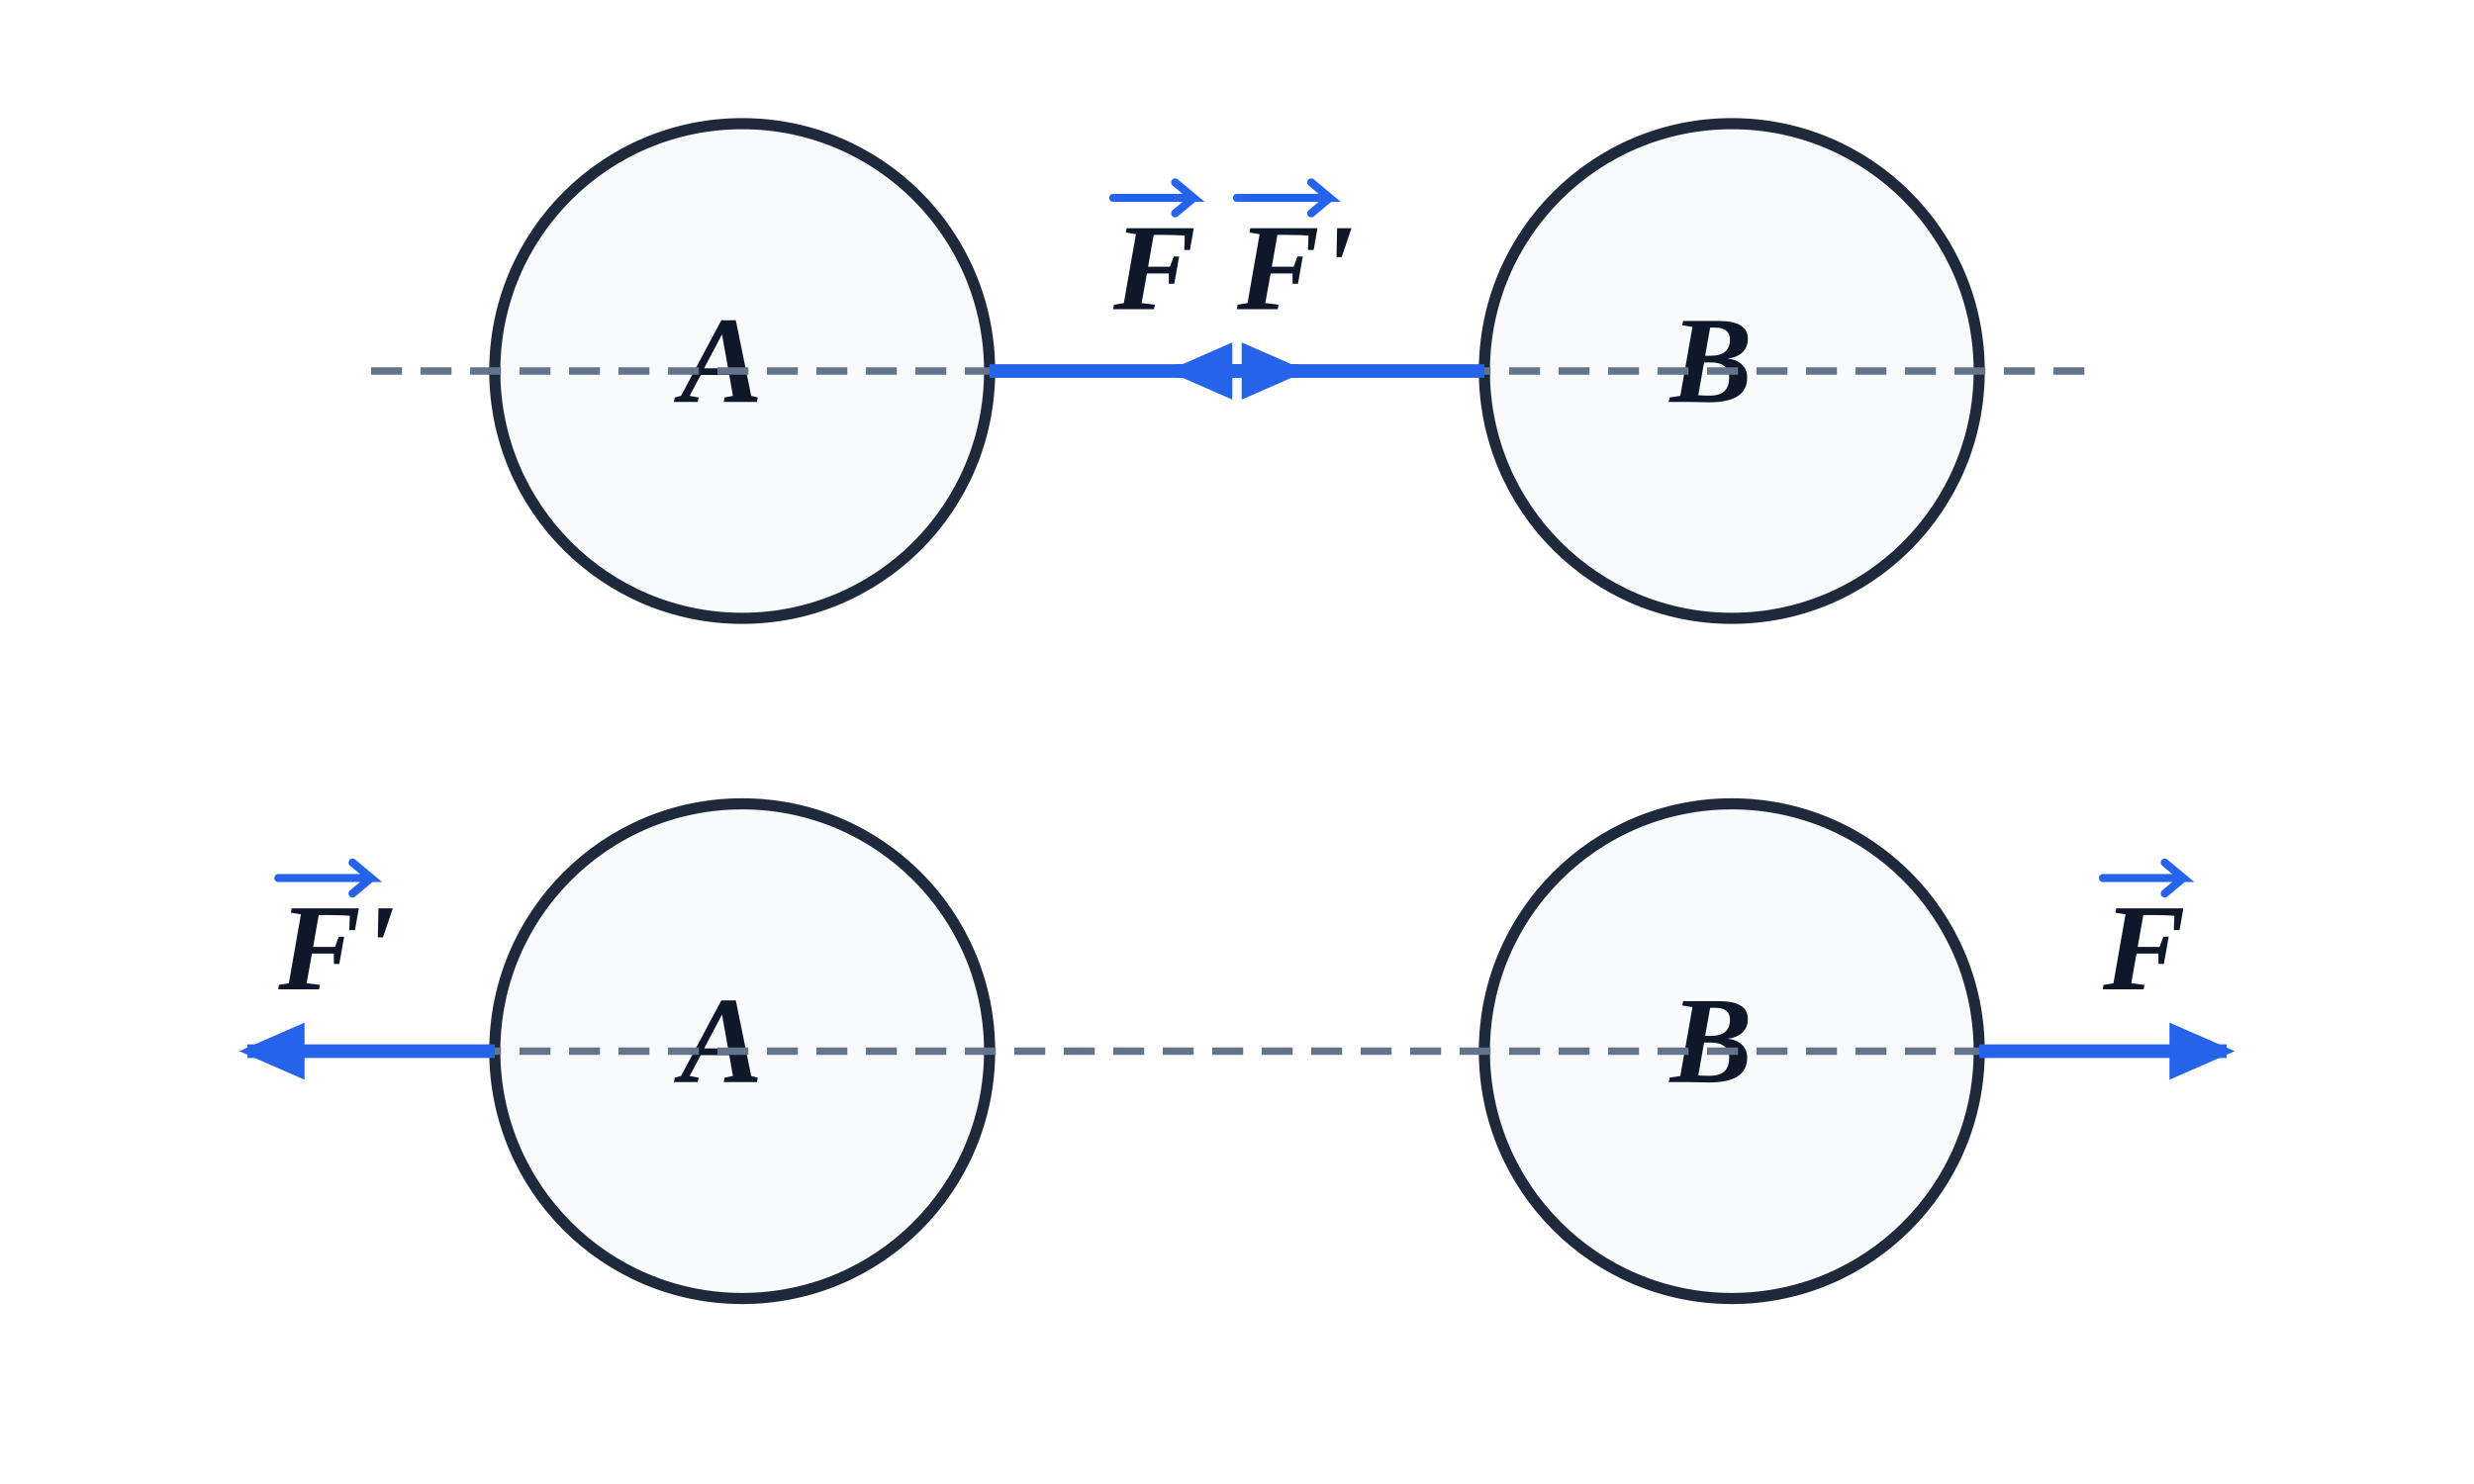
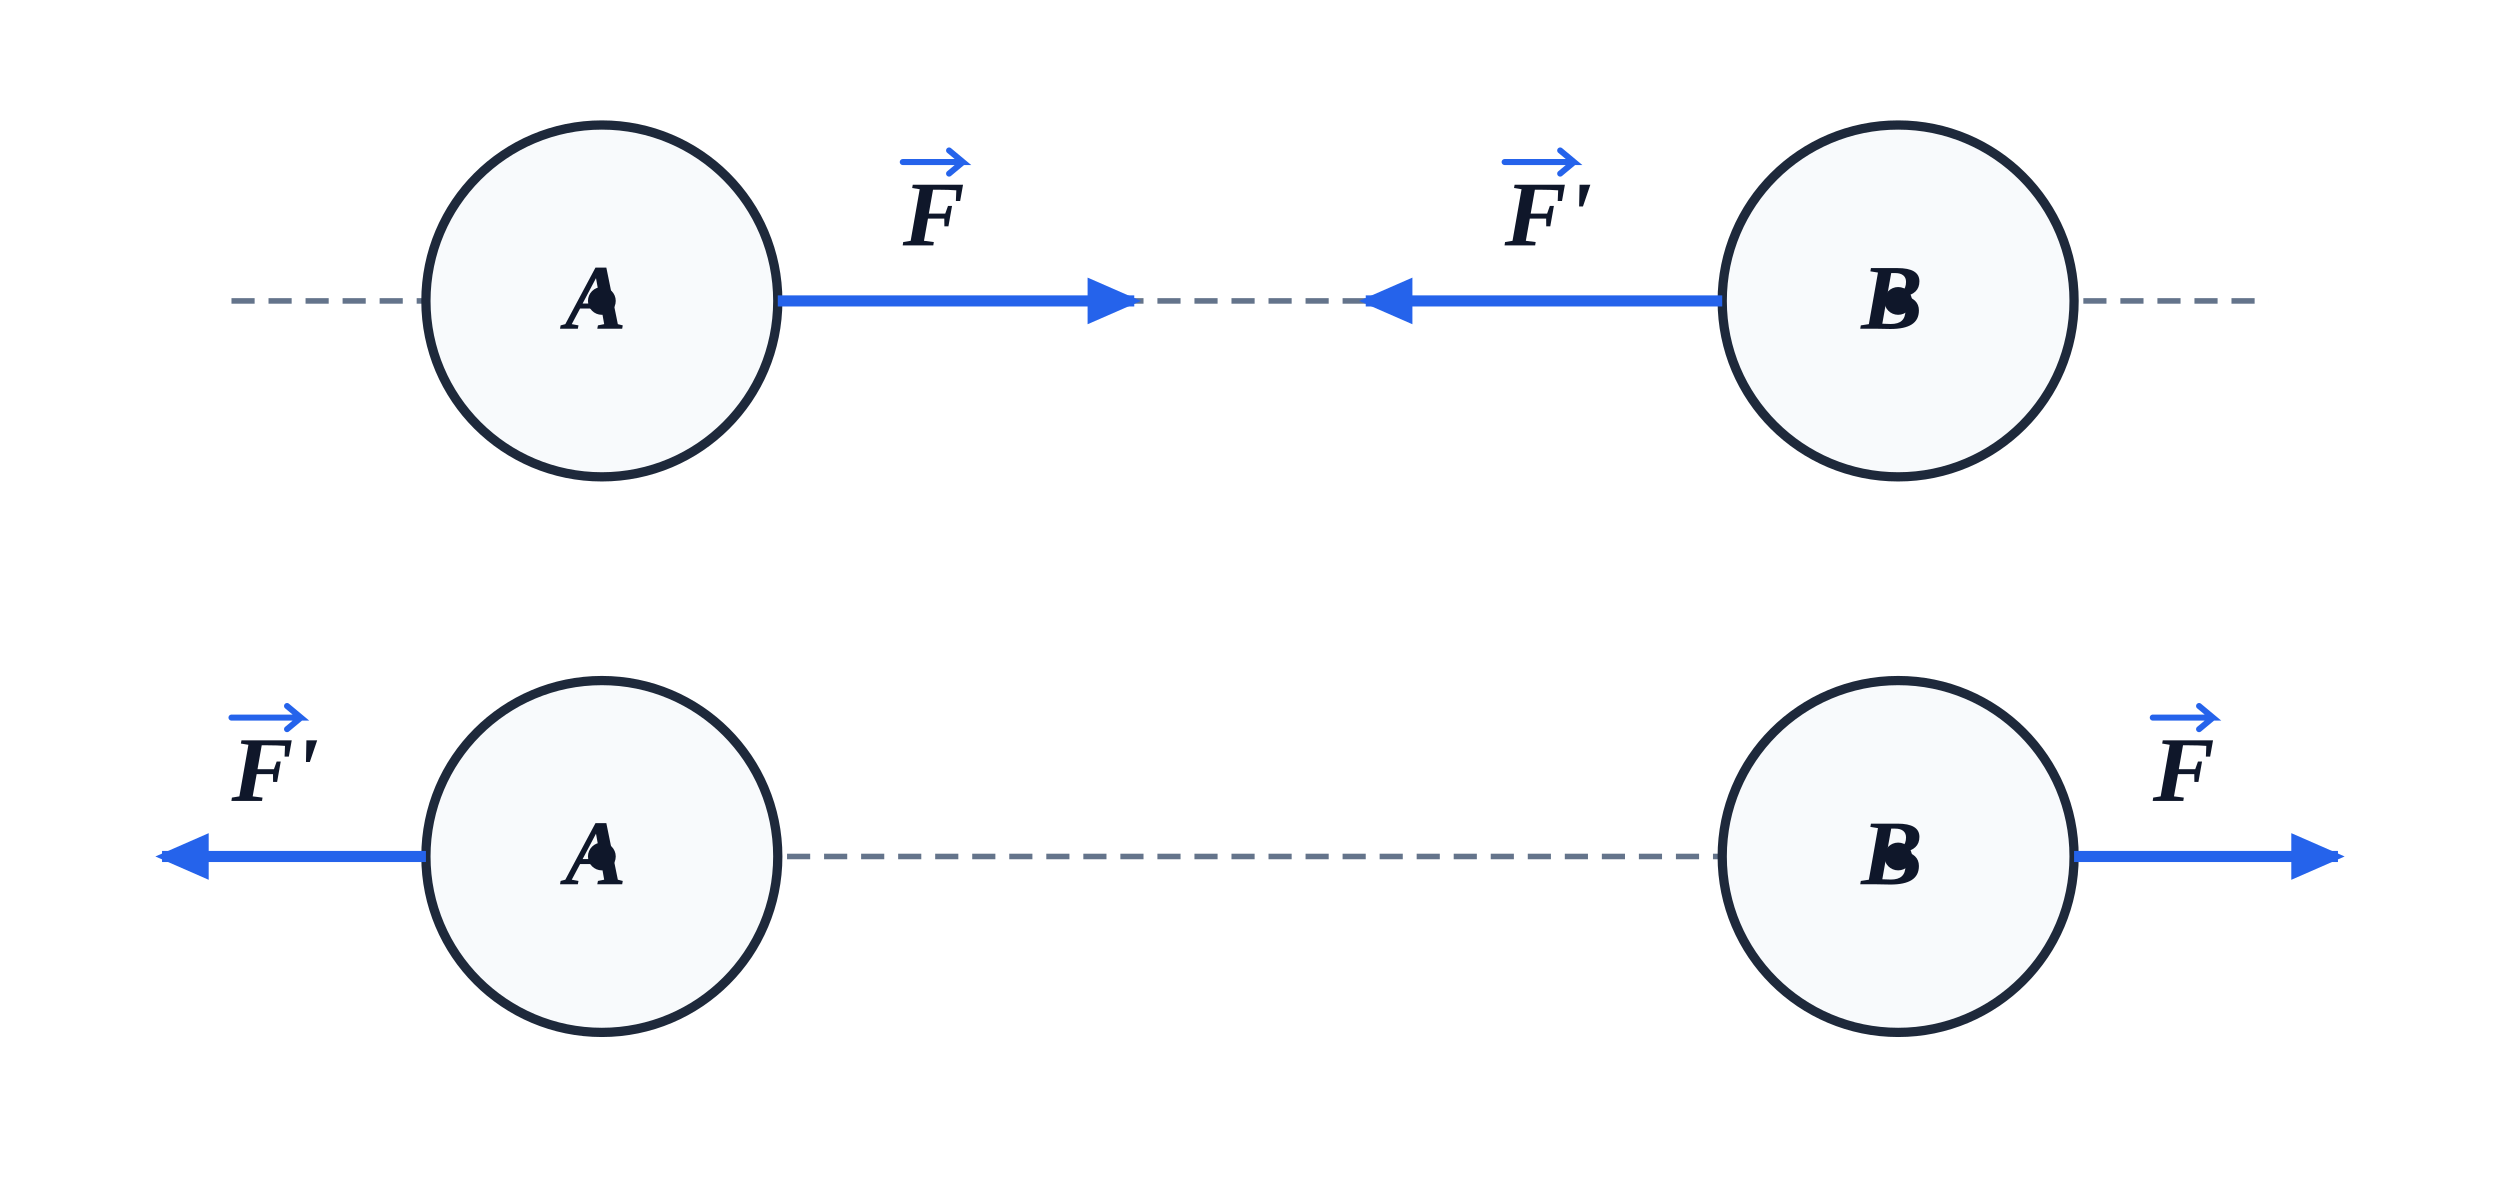
- <svg xmlns="http://www.w3.org/2000/svg" viewBox="0 0 400 240" width="100%" height="100%">
+ <svg xmlns="http://www.w3.org/2000/svg" viewBox="0 0 540 260" width="100%" height="auto" preserveAspectRatio="xMidYMid meet">
  <defs>
-     <marker id="arrow" viewBox="0 0 10 10" refX="7" refY="5" markerWidth="6" markerHeight="6" orient="auto-start-reverse">
-       <path d="M 0 1.5 L 8 5 L 0 8.5 z" fill="#1e293b" />
-     </marker>
    <marker id="arrow-blue" viewBox="0 0 10 10" refX="7" refY="5" markerWidth="6" markerHeight="6" orient="auto-start-reverse">
      <path d="M 0 1.5 L 8 5 L 0 8.5 z" fill="#2563eb" />
    </marker>
-     <marker id="arrow-red" viewBox="0 0 10 10" refX="7" refY="5" markerWidth="6" markerHeight="6" orient="auto-start-reverse">
-       <path d="M 0 1.5 L 8 5 L 0 8.5 z" fill="#dc2626" />
-     </marker>
-     <pattern id="hatch" width="8" height="8" patternTransform="rotate(45 0 0)" patternUnits="userSpaceOnUse">
-       <line x1="0" y1="0" x2="0" y2="8" stroke="#94a3b8" stroke-width="1.2" />
-     </pattern>
  </defs>
  <style>
    text { font-family: 'Times New Roman', 'Cambria Math', serif; }
    .lbl { font-size: 18px; font-style: italic; fill: #0f172a; }
    .lbl-bold { font-size: 20px; font-style: italic; font-weight: bold; fill: #0f172a; }
-     .vec { stroke: #2563eb; stroke-width: 2.2; }
+     .vec { stroke: #2563eb; stroke-width: 2.4; }
    .axis { stroke: #64748b; stroke-width: 1.2; stroke-dasharray: 5,3; }
-     .solid { stroke: #1e293b; stroke-width: 1.8; fill: #f8fafc; }
+     .solid { stroke: #1e293b; stroke-width: 2; fill: #f8fafc; }
  </style>
-   <g transform="translate(0, 10)">
-     <circle cx="120" cy="50" r="40" class="solid" />
-     <text x="110" y="55" class="lbl-bold">A</text>
-     <circle cx="280" cy="50" r="40" class="solid" />
-     <text x="270" y="55" class="lbl-bold">B</text>
-     <line x1="60" y1="50" x2="340" y2="50" class="axis" />
-     <line x1="160" y1="50" x2="210" y2="50" class="vec" marker-end="url(#arrow-blue)" />
+   <g transform="translate(0, 15)">
+     <line x1="50" y1="50" x2="490" y2="50" class="axis" />
+     <circle cx="130" cy="50" r="38" class="solid" />
+     <circle cx="130" cy="50" r="3" fill="#0f172a" />
+     <text x="122" y="56" class="lbl-bold">A</text>
+     <circle cx="410" cy="50" r="38" class="solid" />
+     <circle cx="410" cy="50" r="3" fill="#0f172a" />
+     <text x="402" y="56" class="lbl-bold">B</text>
+     <line x1="168" y1="50" x2="245" y2="50" class="vec" marker-end="url(#arrow-blue)" />
    <g>
-       <text x="180" y="40" class="lbl-bold" fill="#2563eb">F</text>
-       <path d="M 180 22 h 13 l -3 -2.5 m 3 2.5 l -3 2.5" fill="none" stroke="#2563eb" stroke-width="1.3" stroke-linecap="round" />
+       <text x="195" y="38" class="lbl-bold" fill="#2563eb">F</text>
+       <path d="M 195 20 h 13 l -3 -2.5 m 3 2.5 l -3 2.5" fill="none" stroke="#2563eb" stroke-width="1.3" stroke-linecap="round" />
    </g>
-     <line x1="240" y1="50" x2="190" y2="50" class="vec" marker-end="url(#arrow-blue)" />
+     <line x1="372" y1="50" x2="295" y2="50" class="vec" marker-end="url(#arrow-blue)" />
    <g>
-       <text x="200" y="40" class="lbl-bold" fill="#2563eb">F'</text>
-       <path d="M 200 22 h 15 l -3 -2.5 m 3 2.5 l -3 2.5" fill="none" stroke="#2563eb" stroke-width="1.3" stroke-linecap="round" />
+       <text x="325" y="38" class="lbl-bold" fill="#2563eb">F'</text>
+       <path d="M 325 20 h 15 l -3 -2.5 m 3 2.5 l -3 2.5" fill="none" stroke="#2563eb" stroke-width="1.3" stroke-linecap="round" />
    </g>
  </g>
-   <g transform="translate(0, 120)">
-     <circle cx="120" cy="50" r="40" class="solid" />
-     <text x="110" y="55" class="lbl-bold">A</text>
-     <circle cx="280" cy="50" r="40" class="solid" />
-     <text x="270" y="55" class="lbl-bold">B</text>
-     <line x1="60" y1="50" x2="340" y2="50" class="axis" />
-     <line x1="80" y1="50" x2="40" y2="50" class="vec" marker-end="url(#arrow-blue)" />
+   <g transform="translate(0, 135)">
+     <line x1="50" y1="50" x2="490" y2="50" class="axis" />
+     <circle cx="130" cy="50" r="38" class="solid" />
+     <circle cx="130" cy="50" r="3" fill="#0f172a" />
+     <text x="122" y="56" class="lbl-bold">A</text>
+     <circle cx="410" cy="50" r="38" class="solid" />
+     <circle cx="410" cy="50" r="3" fill="#0f172a" />
+     <text x="402" y="56" class="lbl-bold">B</text>
+     <line x1="92" y1="50" x2="35" y2="50" class="vec" marker-end="url(#arrow-blue)" />
    <g>
-       <text x="45" y="40" class="lbl-bold" fill="#2563eb">F'</text>
-       <path d="M 45 22 h 15 l -3 -2.5 m 3 2.5 l -3 2.5" fill="none" stroke="#2563eb" stroke-width="1.3" stroke-linecap="round" />
+       <text x="50" y="38" class="lbl-bold" fill="#2563eb">F'</text>
+       <path d="M 50 20 h 15 l -3 -2.5 m 3 2.5 l -3 2.5" fill="none" stroke="#2563eb" stroke-width="1.3" stroke-linecap="round" />
    </g>
-     <line x1="320" y1="50" x2="360" y2="50" class="vec" marker-end="url(#arrow-blue)" />
+     <line x1="448" y1="50" x2="505" y2="50" class="vec" marker-end="url(#arrow-blue)" />
    <g>
-       <text x="340" y="40" class="lbl-bold" fill="#2563eb">F</text>
-       <path d="M 340 22 h 13 l -3 -2.5 m 3 2.5 l -3 2.5" fill="none" stroke="#2563eb" stroke-width="1.3" stroke-linecap="round" />
+       <text x="465" y="38" class="lbl-bold" fill="#2563eb">F</text>
+       <path d="M 465 20 h 13 l -3 -2.5 m 3 2.5 l -3 2.5" fill="none" stroke="#2563eb" stroke-width="1.3" stroke-linecap="round" />
    </g>
  </g>
</svg>
